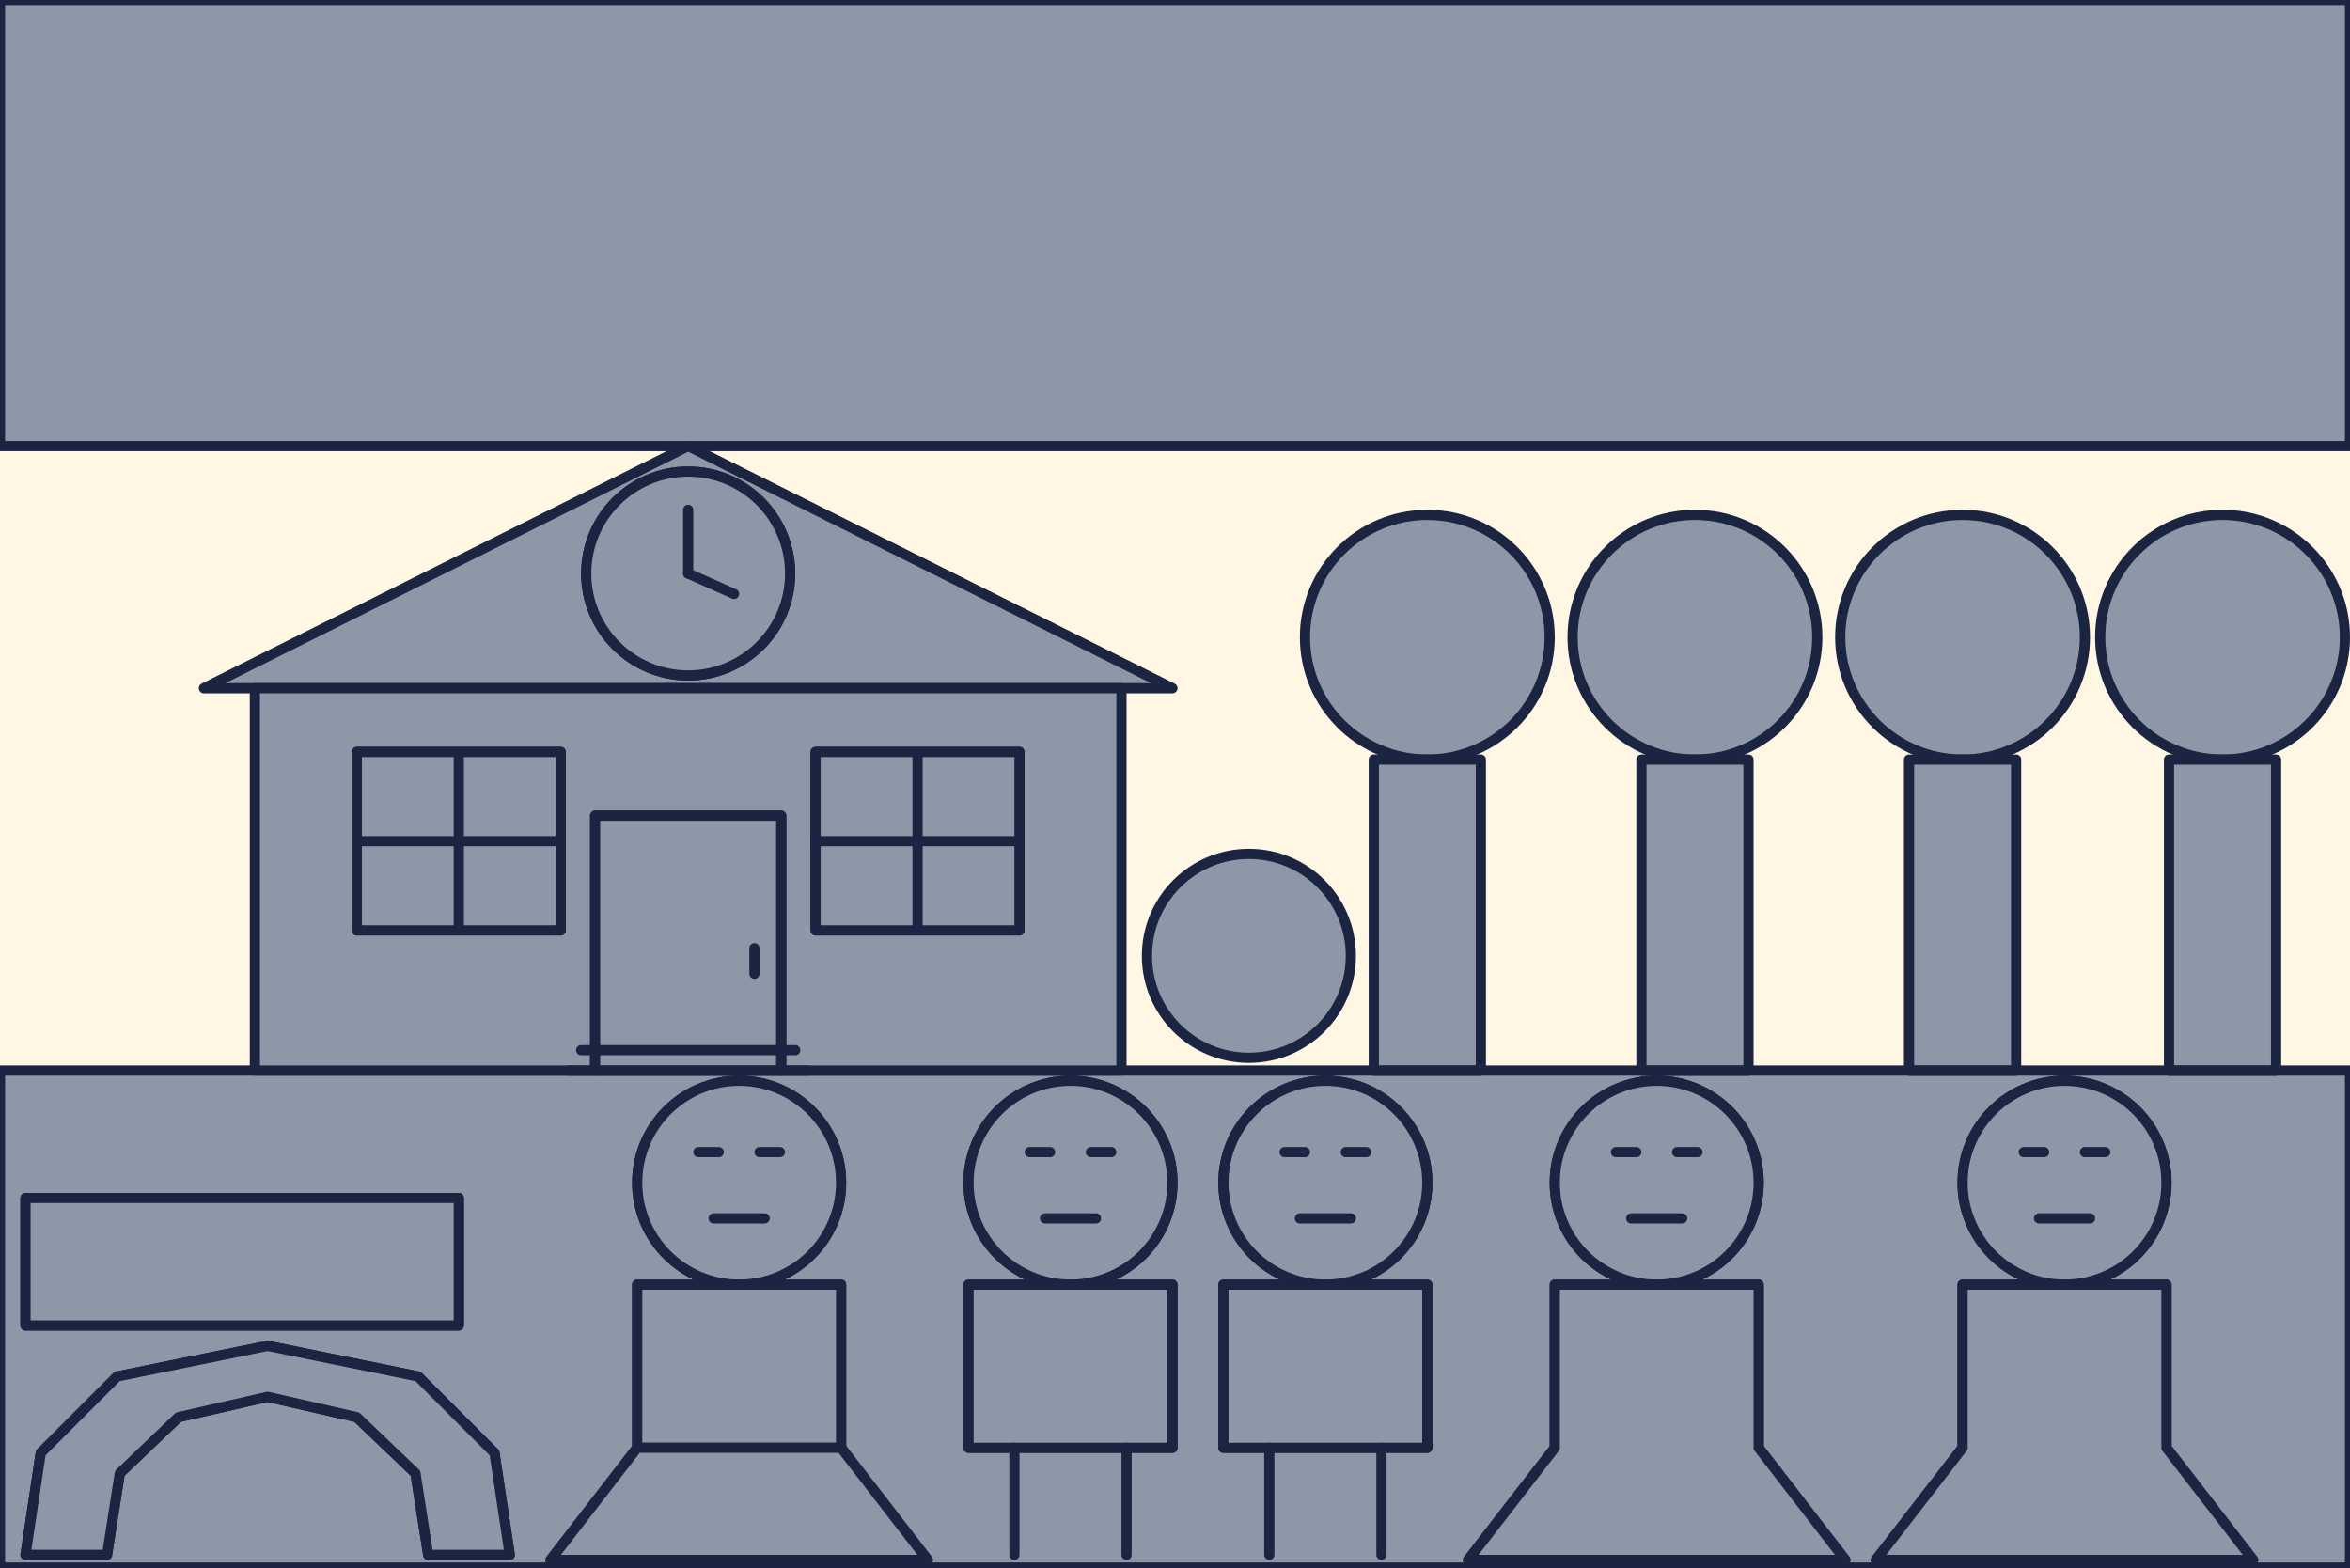
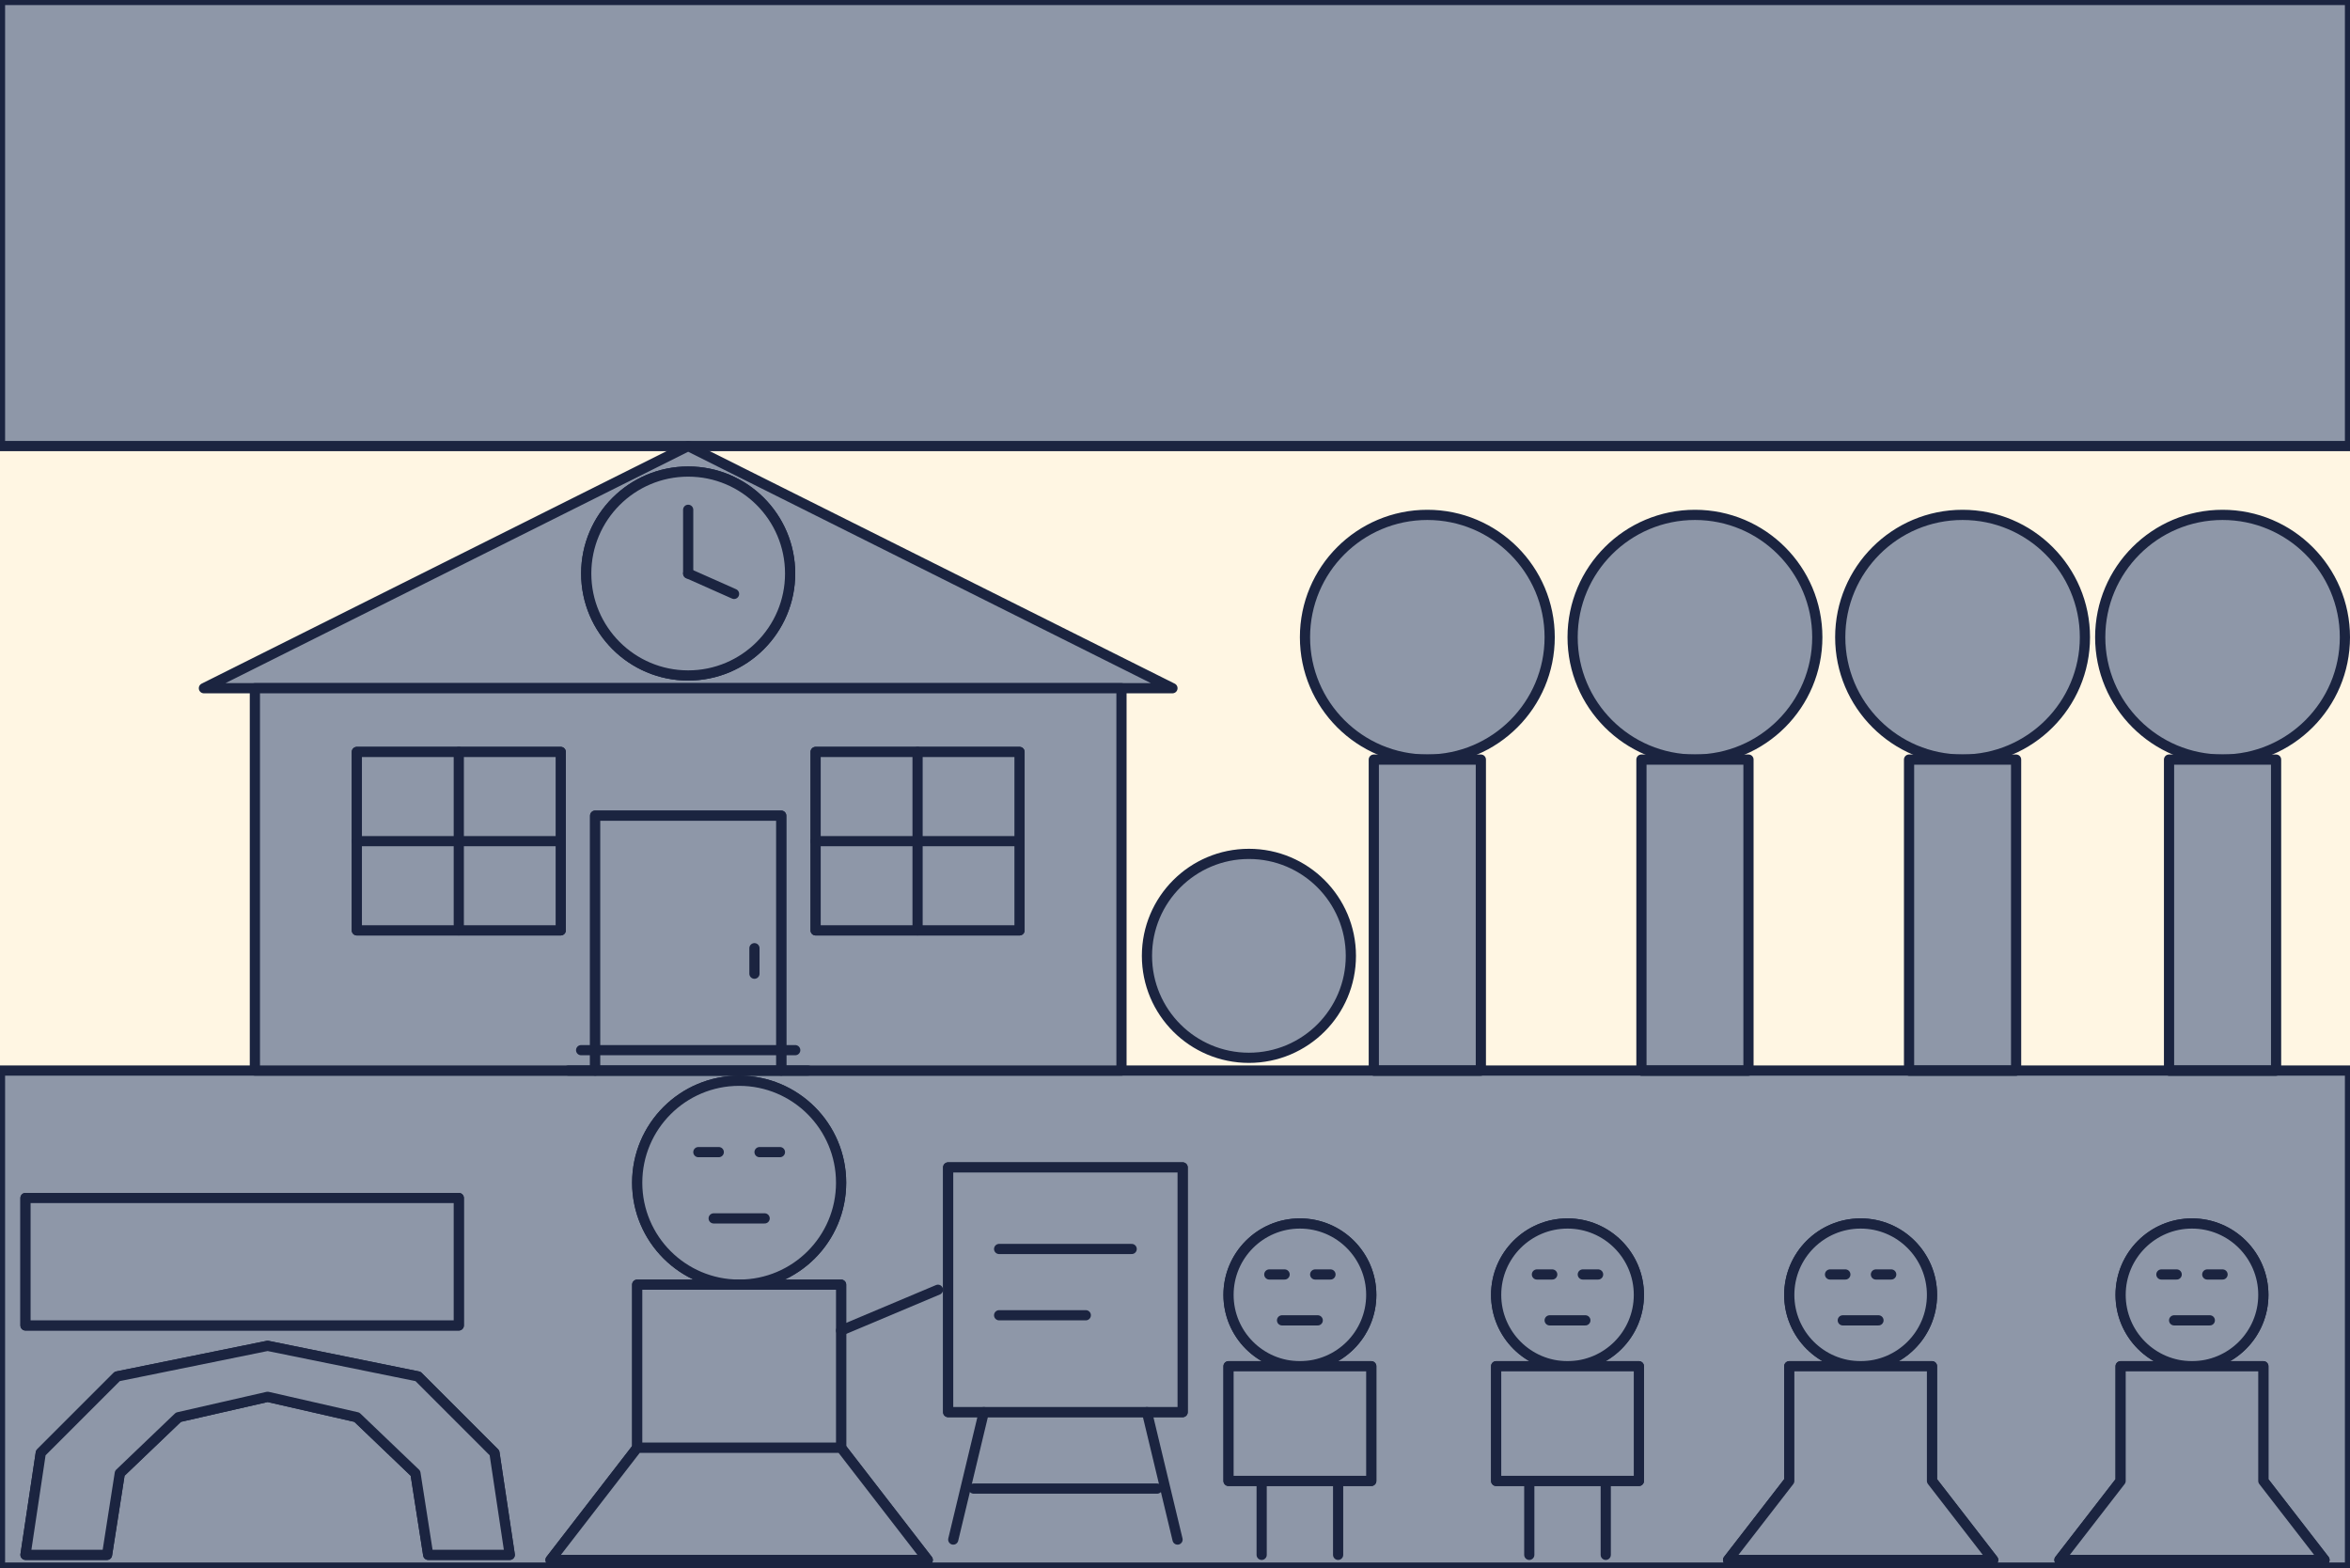
<svg xmlns="http://www.w3.org/2000/svg" viewBox="0 0 922 615" width="922" height="615" role="img" aria-label="La cour de l’école">
  <g id="calque-fond">
    <path class="fond" fill="#FFF6E3" stroke="none" d="M0,0 L922,0 L922,615 L0,615 Z" />
  </g>
  <g id="calque-zones" fill="#8E97A8" stroke="#1B2440" stroke-width="4" stroke-linejoin="round">
    <path id="ciel" class="zone" data-region-svg="ciel" fill="#8E97A8" fill-rule="evenodd" d="M0,0 L922,0 L922,175 L0,175 Z" />
-     <path id="herbe" class="zone" data-region-svg="herbe" fill="#8E97A8" fill-rule="evenodd" d="M0,420 L922,420 L922,615 L0,615 Z M250,464 A40,40 0 1 0 330,464 A40,40 0 1 0 250,464 Z M250,504 L330,504 L330,568 L250,568 Z M250,568 L330,568 L364,612 L216,612 Z M380,464 A40,40 0 1 0 460,464 A40,40 0 1 0 380,464 Z M380,504 L460,504 L460,568 L380,568 Z M480,464 A40,40 0 1 0 560,464 A40,40 0 1 0 480,464 Z M480,504 L560,504 L560,568 L480,568 Z M610,464 A40,40 0 1 0 690,464 A40,40 0 1 0 610,464 Z M610,504 L690,504 L690,568 L724,612 L576,612 L610,568 Z M770,464 A40,40 0 1 0 850,464 A40,40 0 1 0 770,464 Z M770,504 L850,504 L850,568 L884,612 L736,612 L770,568 Z M10,470 L180,470 L180,520 L10,520 Z M10,610 L16,570 L46,540 L105,528 L164,540 L194,570 L200,610 L168,610 L163,578 L140,556 L105,548 L70,556 L47,578 L42,610 Z" />
+     <path id="herbe" class="zone" data-region-svg="herbe" fill="#8E97A8" fill-rule="evenodd" d="M0,420 L922,420 L922,615 L0,615 Z M250,464 A40,40 0 1 0 330,464 A40,40 0 1 0 250,464 Z M250,504 L330,504 L330,568 L250,568 Z M250,568 L330,568 L364,612 L216,612 Z M372,458 L464,458 L464,554 L372,554 Z M482,508 A28,28 0 1 0 538,508 A28,28 0 1 0 482,508 Z M482,536 L538,536 L538,581 L482,581 Z M587,508 A28,28 0 1 0 643,508 A28,28 0 1 0 587,508 Z M587,536 L643,536 L643,581 L587,581 Z M702,508 A28,28 0 1 0 758,508 A28,28 0 1 0 702,508 Z M702,536 L758,536 L758,581 L782,612 L678,612 L702,581 Z M832,508 A28,28 0 1 0 888,508 A28,28 0 1 0 832,508 Z M832,536 L888,536 L888,581 L912,612 L808,612 L832,581 Z M10,470 L180,470 L180,520 L10,520 Z M10,610 L16,570 L46,540 L105,528 L164,540 L194,570 L200,610 L168,610 L163,578 L140,556 L105,548 L70,556 L47,578 L42,610 Z" />
    <path id="toit-ecole" class="zone" data-region-svg="toit-ecole" fill="#8E97A8" fill-rule="evenodd" d="M270,175 L460,270 L80,270 Z M230,225 A40,40 0 1 0 310,225 A40,40 0 1 0 230,225 Z" />
    <path id="horloge-ecole" class="zone" data-region-svg="horloge-ecole" fill="#8E97A8" fill-rule="evenodd" d="M230,225 A40,40 0 1 0 310,225 A40,40 0 1 0 230,225 Z" />
    <path id="mur-ecole" class="zone" data-region-svg="mur-ecole" fill="#8E97A8" fill-rule="evenodd" d="M100,270 L440,270 L440,420 L306.5,420 L306.5,320 L233.5,320 L233.5,420 L100,420 Z M140,295 L220,295 L220,365 L140,365 Z M320,295 L400,295 L400,365 L320,365 Z" />
    <path id="porte-ecole" class="zone" data-region-svg="porte-ecole" fill="#8E97A8" fill-rule="evenodd" d="M233.5,320 L306.5,320 L306.5,420 L233.5,420 Z" />
    <path id="fenetre-ecole-1" class="zone" data-region-svg="fenetre-ecole-1" fill="#8E97A8" fill-rule="evenodd" d="M140,295 L220,295 L220,365 L140,365 Z" />
    <path id="fenetre-ecole-2" class="zone" data-region-svg="fenetre-ecole-2" fill="#8E97A8" fill-rule="evenodd" d="M320,295 L400,295 L400,365 L320,365 Z" />
    <path id="feuilles-arbre-1" class="zone" data-region-svg="feuilles-arbre-1" fill="#8E97A8" fill-rule="evenodd" d="M512,250 A48,48 0 1 0 608,250 A48,48 0 1 0 512,250 Z" />
    <path id="tronc-arbre-1" class="zone" data-region-svg="tronc-arbre-1" fill="#8E97A8" fill-rule="evenodd" d="M539,298 L581,298 L581,420 L539,420 Z" />
    <path id="feuilles-arbre-2" class="zone" data-region-svg="feuilles-arbre-2" fill="#8E97A8" fill-rule="evenodd" d="M617,250 A48,48 0 1 0 713,250 A48,48 0 1 0 617,250 Z" />
    <path id="tronc-arbre-2" class="zone" data-region-svg="tronc-arbre-2" fill="#8E97A8" fill-rule="evenodd" d="M644,298 L686,298 L686,420 L644,420 Z" />
    <path id="feuilles-arbre-3" class="zone" data-region-svg="feuilles-arbre-3" fill="#8E97A8" fill-rule="evenodd" d="M722,250 A48,48 0 1 0 818,250 A48,48 0 1 0 722,250 Z" />
    <path id="tronc-arbre-3" class="zone" data-region-svg="tronc-arbre-3" fill="#8E97A8" fill-rule="evenodd" d="M749,298 L791,298 L791,420 L749,420 Z" />
    <path id="feuilles-arbre-4" class="zone" data-region-svg="feuilles-arbre-4" fill="#8E97A8" fill-rule="evenodd" d="M824,250 A48,48 0 1 0 920,250 A48,48 0 1 0 824,250 Z" />
    <path id="tronc-arbre-4" class="zone" data-region-svg="tronc-arbre-4" fill="#8E97A8" fill-rule="evenodd" d="M851,298 L893,298 L893,420 L851,420 Z" />
    <path id="cheveux-maitresse" class="zone" data-region-svg="cheveux-maitresse" fill="#8E97A8" fill-rule="evenodd" d="M250,464 A40,40 0 1 0 330,464 A40,40 0 1 0 250,464 Z" />
    <path id="pull-maitresse" class="zone" data-region-svg="pull-maitresse" fill="#8E97A8" fill-rule="evenodd" d="M250,504 L330,504 L330,568 L250,568 Z" />
    <path id="jupe-maitresse" class="zone" data-region-svg="jupe-maitresse" fill="#8E97A8" fill-rule="evenodd" d="M250,568 L330,568 L364,612 L216,612 Z" />
-     <path id="cheveux-garcon-1" class="zone" data-region-svg="cheveux-garcon-1" fill="#8E97A8" fill-rule="evenodd" d="M380,464 A40,40 0 1 0 460,464 A40,40 0 1 0 380,464 Z" />
-     <path id="tshirt-garcon-1" class="zone" data-region-svg="tshirt-garcon-1" fill="#8E97A8" fill-rule="evenodd" d="M380,504 L460,504 L460,568 L380,568 Z" />
-     <path id="cheveux-garcon-2" class="zone" data-region-svg="cheveux-garcon-2" fill="#8E97A8" fill-rule="evenodd" d="M480,464 A40,40 0 1 0 560,464 A40,40 0 1 0 480,464 Z" />
-     <path id="tshirt-garcon-2" class="zone" data-region-svg="tshirt-garcon-2" fill="#8E97A8" fill-rule="evenodd" d="M480,504 L560,504 L560,568 L480,568 Z" />
-     <path id="cheveux-fille-1" class="zone" data-region-svg="cheveux-fille-1" fill="#8E97A8" fill-rule="evenodd" d="M610,464 A40,40 0 1 0 690,464 A40,40 0 1 0 610,464 Z" />
-     <path id="robe-fille-1" class="zone" data-region-svg="robe-fille-1" fill="#8E97A8" fill-rule="evenodd" d="M610,504 L690,504 L690,568 L724,612 L576,612 L610,568 Z" />
-     <path id="cheveux-fille-2" class="zone" data-region-svg="cheveux-fille-2" fill="#8E97A8" fill-rule="evenodd" d="M770,464 A40,40 0 1 0 850,464 A40,40 0 1 0 770,464 Z" />
-     <path id="robe-fille-2" class="zone" data-region-svg="robe-fille-2" fill="#8E97A8" fill-rule="evenodd" d="M770,504 L850,504 L850,568 L884,612 L736,612 L770,568 Z" />
+     <path id="tableau" class="zone" data-region-svg="tableau" fill="#8E97A8" fill-rule="evenodd" d="M372,458 L464,458 L464,554 L372,554 Z" />
+     <path id="cheveux-garcon-1" class="zone" data-region-svg="cheveux-garcon-1" fill="#8E97A8" fill-rule="evenodd" d="M482,508 A28,28 0 1 0 538,508 A28,28 0 1 0 482,508 Z" />
+     <path id="tshirt-garcon-1" class="zone" data-region-svg="tshirt-garcon-1" fill="#8E97A8" fill-rule="evenodd" d="M482,536 L538,536 L538,581 L482,581 Z" />
+     <path id="cheveux-garcon-2" class="zone" data-region-svg="cheveux-garcon-2" fill="#8E97A8" fill-rule="evenodd" d="M587,508 A28,28 0 1 0 643,508 A28,28 0 1 0 587,508 Z" />
+     <path id="tshirt-garcon-2" class="zone" data-region-svg="tshirt-garcon-2" fill="#8E97A8" fill-rule="evenodd" d="M587,536 L643,536 L643,581 L587,581 Z" />
+     <path id="cheveux-fille-1" class="zone" data-region-svg="cheveux-fille-1" fill="#8E97A8" fill-rule="evenodd" d="M702,508 A28,28 0 1 0 758,508 A28,28 0 1 0 702,508 Z" />
+     <path id="robe-fille-1" class="zone" data-region-svg="robe-fille-1" fill="#8E97A8" fill-rule="evenodd" d="M702,536 L758,536 L758,581 L782,612 L678,612 L702,581 Z" />
+     <path id="cheveux-fille-2" class="zone" data-region-svg="cheveux-fille-2" fill="#8E97A8" fill-rule="evenodd" d="M832,508 A28,28 0 1 0 888,508 A28,28 0 1 0 832,508 Z" />
+     <path id="robe-fille-2" class="zone" data-region-svg="robe-fille-2" fill="#8E97A8" fill-rule="evenodd" d="M832,536 L888,536 L888,581 L912,612 L808,612 L832,581 Z" />
    <path id="banc" class="zone" data-region-svg="banc" fill="#8E97A8" fill-rule="evenodd" d="M10,470 L180,470 L180,520 L10,520 Z" />
    <path id="corde" class="zone" data-region-svg="corde" fill="#8E97A8" fill-rule="evenodd" d="M10,610 L16,570 L46,540 L105,528 L164,540 L194,570 L200,610 L168,610 L163,578 L140,556 L105,548 L70,556 L47,578 L42,610 Z" />
    <path id="ballon" class="zone" data-region-svg="ballon" fill="#8E97A8" fill-rule="evenodd" d="M450,375 A40,40 0 1 0 530,375 A40,40 0 1 0 450,375 Z" />
  </g>
  <g id="calque-trait" fill="none" stroke="#1B2440" stroke-width="4" stroke-linecap="round">
    <path class="trait" d="M223,420 L317,420" />
    <path class="trait" d="M228,412 L312,412" />
    <path class="trait" d="M180,295 L180,365" />
    <path class="trait" d="M140,330 L220,330" />
    <path class="trait" d="M360,295 L360,365" />
    <path class="trait" d="M320,330 L400,330" />
    <path class="trait" d="M296,372 L296,382" />
    <path class="trait" d="M270,225 L270,200" />
    <path class="trait" d="M270,225 L288,233" />
    <path class="trait" d="M539,420 L581,420" />
    <path class="trait" d="M644,420 L686,420" />
    <path class="trait" d="M749,420 L791,420" />
    <path class="trait" d="M851,420 L893,420" />
    <path class="trait" d="M274,452 L282,452" />
    <path class="trait" d="M298,452 L306,452" />
    <path class="trait" d="M280,478 L300,478" />
-     <path class="trait" d="M404,452 L412,452" />
-     <path class="trait" d="M428,452 L436,452" />
-     <path class="trait" d="M410,478 L430,478" />
-     <path class="trait" d="M504,452 L512,452" />
-     <path class="trait" d="M528,452 L536,452" />
-     <path class="trait" d="M510,478 L530,478" />
-     <path class="trait" d="M634,452 L642,452" />
-     <path class="trait" d="M658,452 L666,452" />
-     <path class="trait" d="M640,478 L660,478" />
-     <path class="trait" d="M794,452 L802,452" />
-     <path class="trait" d="M818,452 L826,452" />
-     <path class="trait" d="M800,478 L820,478" />
-     <path class="trait" d="M398,568 L398,610" />
-     <path class="trait" d="M442,568 L442,610" />
-     <path class="trait" d="M498,568 L498,610" />
-     <path class="trait" d="M542,568 L542,610" />
+     <path class="trait" d="M330,522 L368,506" />
+     <path class="trait" d="M386,554 L374,604" />
+     <path class="trait" d="M450,554 L462,604" />
+     <path class="trait" d="M382,584 L454,584" />
+     <path class="trait" d="M392,490 L444,490" />
+     <path class="trait" d="M392,516 L426,516" />
+     <path class="trait" d="M498,500 L504,500" />
+     <path class="trait" d="M516,500 L522,500" />
+     <path class="trait" d="M503,518 L517,518" />
+     <path class="trait" d="M495,581 L495,610" />
+     <path class="trait" d="M525,581 L525,610" />
+     <path class="trait" d="M603,500 L609,500" />
+     <path class="trait" d="M621,500 L627,500" />
+     <path class="trait" d="M608,518 L622,518" />
+     <path class="trait" d="M600,581 L600,610" />
+     <path class="trait" d="M630,581 L630,610" />
+     <path class="trait" d="M718,500 L724,500" />
+     <path class="trait" d="M736,500 L742,500" />
+     <path class="trait" d="M723,518 L737,518" />
+     <path class="trait" d="M848,500 L854,500" />
+     <path class="trait" d="M866,500 L872,500" />
+     <path class="trait" d="M853,518 L867,518" />
  </g>
</svg>
